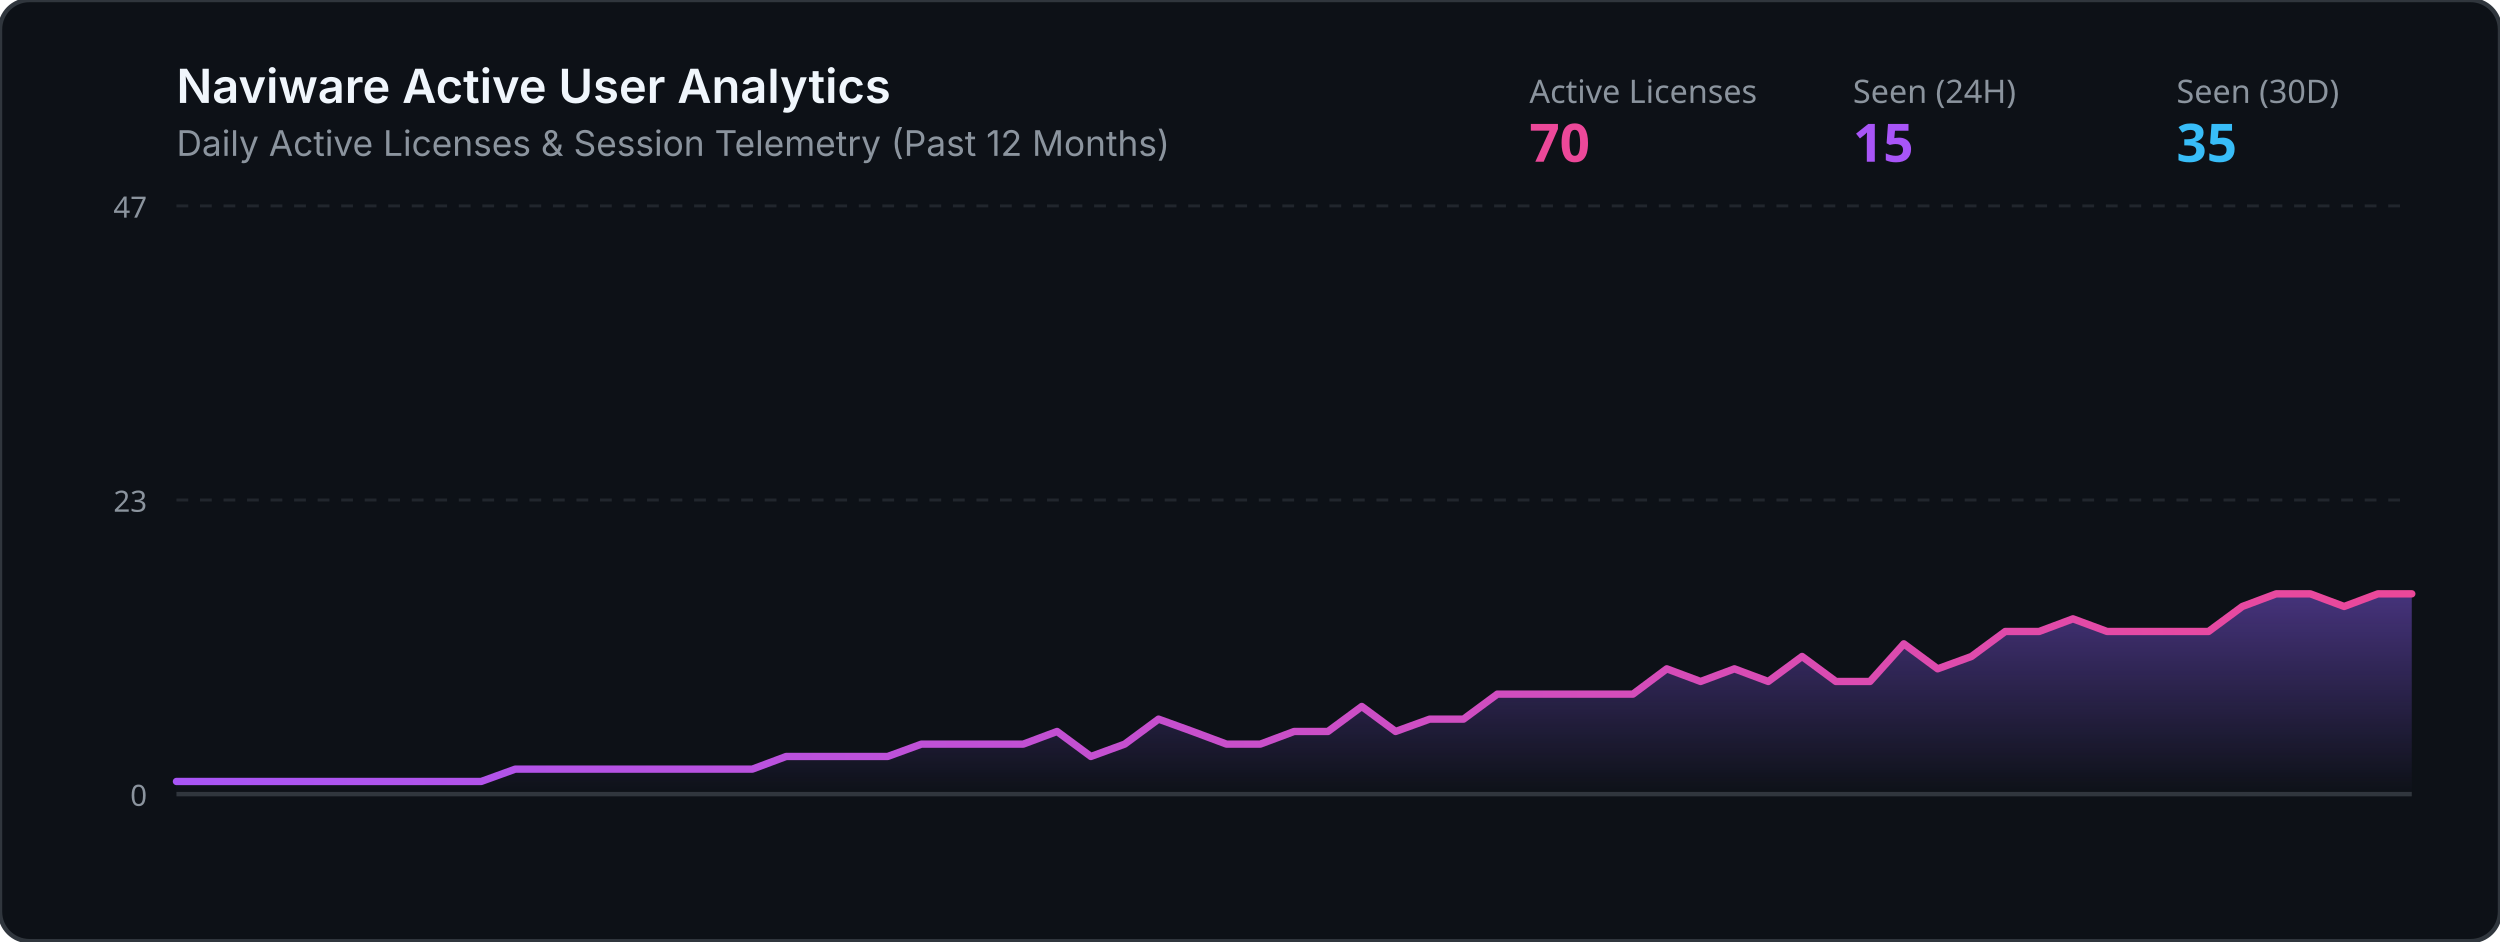
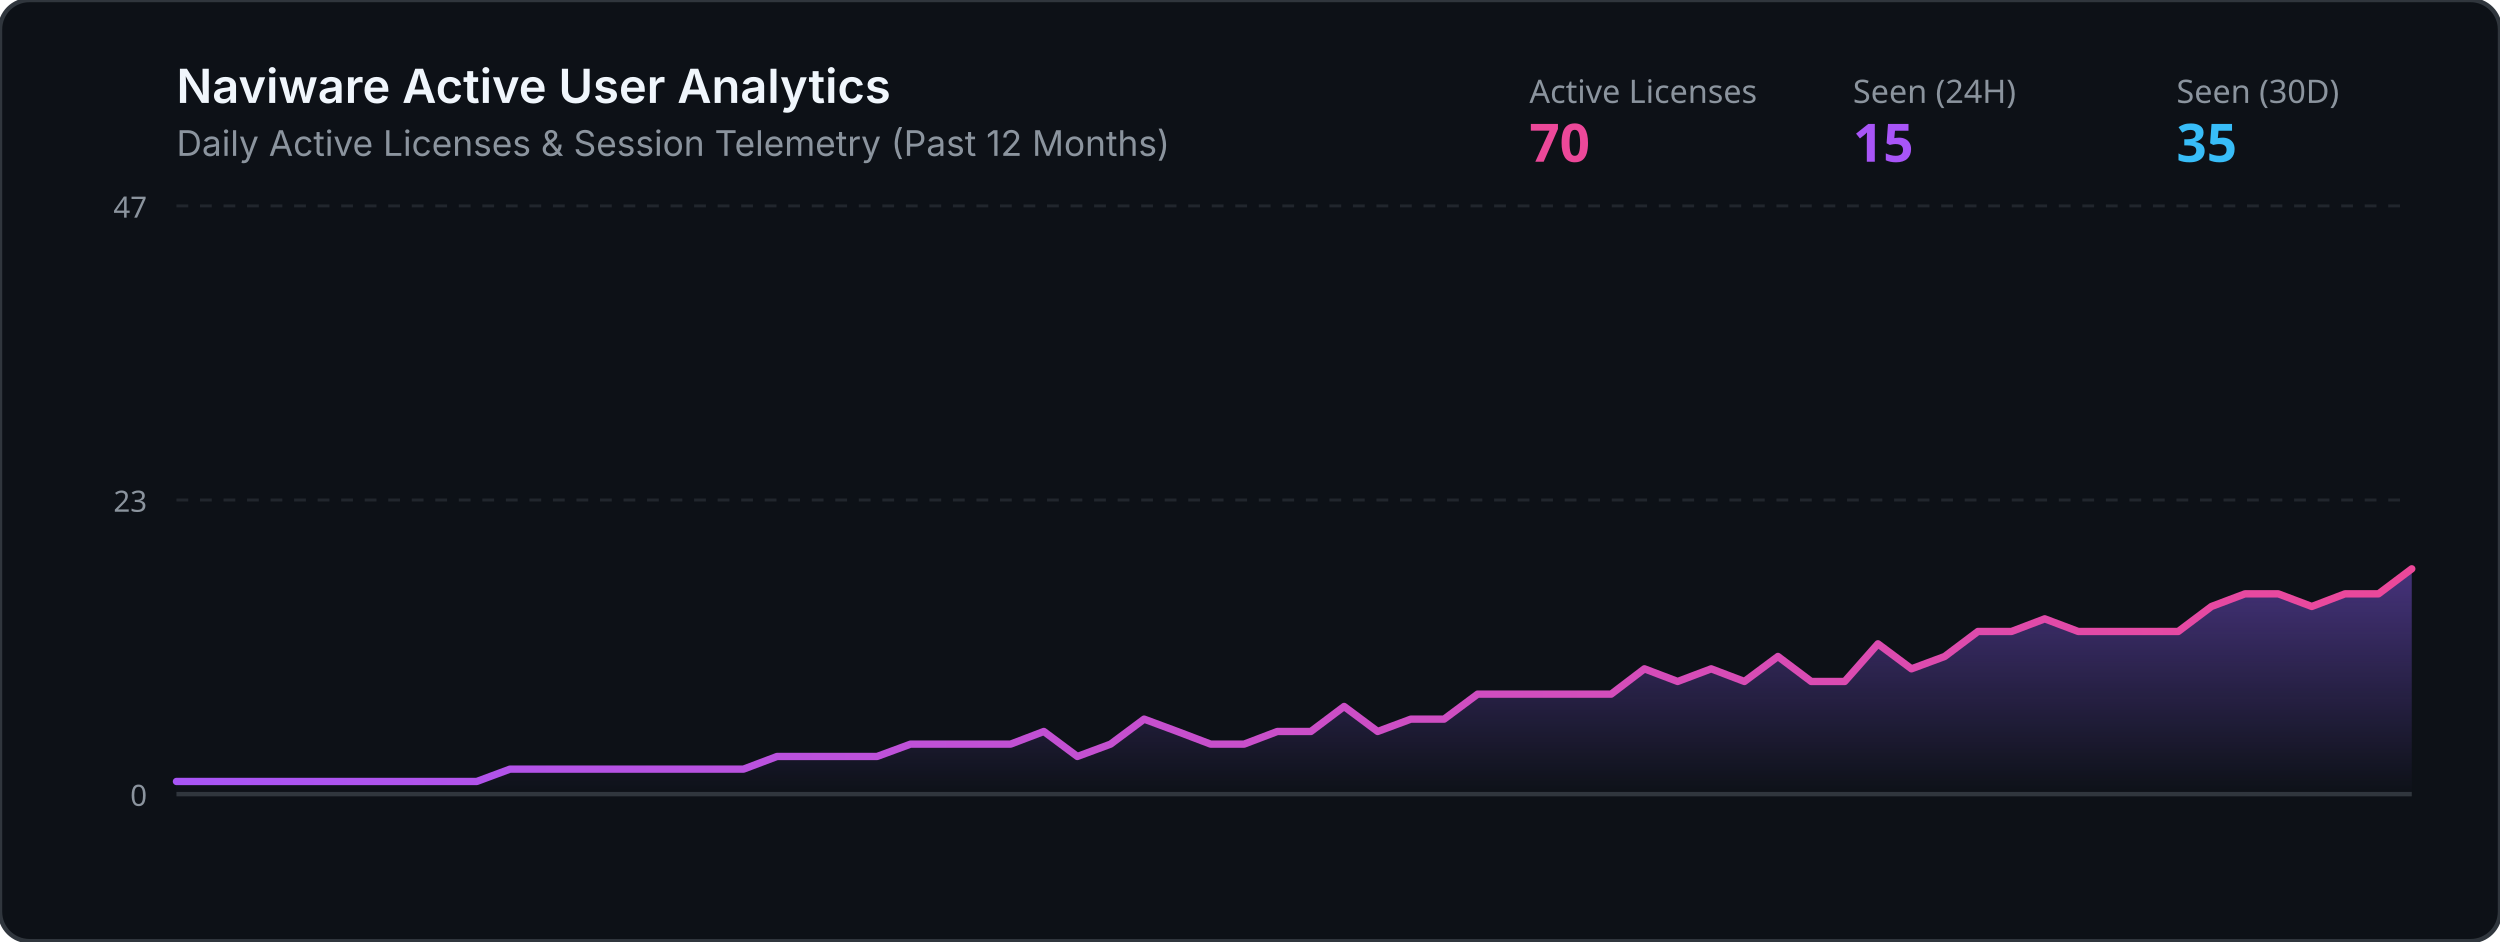
<svg xmlns="http://www.w3.org/2000/svg" viewBox="0 0 850 320" width="100%" height="320">
  <defs>
    <linearGradient id="grad" x1="0%" y1="0%" x2="0%" y2="100%">
      <stop offset="0%" stop-color="#8b5cf6" stop-opacity="0.45" />
      <stop offset="100%" stop-color="#8b5cf6" stop-opacity="0.0" />
    </linearGradient>
    <linearGradient id="lineGrad" x1="0%" y1="0%" x2="100%" y2="0%">
      <stop offset="0%" stop-color="#a855f7" />
      <stop offset="100%" stop-color="#ec4899" />
    </linearGradient>
  </defs>
  <rect width="850" height="320" rx="10" fill="#0d1117" stroke="#30363d" stroke-width="1.5" />
  <text x="60" y="35" fill="#f0f6fc" font-family="-apple-system,BlinkMacSystemFont,Segoe UI,sans-serif" font-size="16" font-weight="600">Naviware Active User Analytics</text>
  <text x="60" y="53" fill="#8b949e" font-family="-apple-system,BlinkMacSystemFont,Segoe UI,sans-serif" font-size="12">Daily Active Licenses &amp; Session Telemetry (Past 12 Months)</text>
  <text x="520" y="35" fill="#8b949e" font-family="sans-serif" font-size="11">Active Licenses</text>
  <text x="520" y="55" fill="#ec4899" font-family="sans-serif" font-size="18" font-weight="bold">70</text>
  <text x="630" y="35" fill="#8b949e" font-family="sans-serif" font-size="11">Seen (24H)</text>
  <text x="630" y="55" fill="#a855f7" font-family="sans-serif" font-size="18" font-weight="bold">15</text>
  <text x="740" y="35" fill="#8b949e" font-family="sans-serif" font-size="11">Seen (30D)</text>
  <text x="740" y="55" fill="#38bdf8" font-family="sans-serif" font-size="18" font-weight="bold">35</text>
  <line x1="60" y1="70" x2="820" y2="70" stroke="#21262d" stroke-width="1" stroke-dasharray="4" />
  <line x1="60" y1="170.0" x2="820" y2="170.0" stroke="#21262d" stroke-width="1" stroke-dasharray="4" />
  <line x1="60" y1="270" x2="820" y2="270" stroke="#30363d" stroke-width="1.5" />
  <text x="50" y="74" fill="#8b949e" font-family="sans-serif" font-size="10" text-anchor="end">47</text>
  <text x="50" y="174.0" fill="#8b949e" font-family="sans-serif" font-size="10" text-anchor="end">23</text>
  <text x="50" y="274" fill="#8b949e" font-family="sans-serif" font-size="10" text-anchor="end">0</text>
-   <polygon points="60,270 60.0,265.7 71.5,265.7 83.0,265.7 94.5,265.7 106.1,265.7 117.6,265.7 129.1,265.7 140.6,265.7 152.1,265.7 163.6,265.7 175.2,261.5 186.7,261.5 198.2,261.5 209.7,261.5 221.2,261.5 232.7,261.5 244.2,261.5 255.8,261.5 267.3,257.2 278.8,257.2 290.3,257.2 301.8,257.2 313.3,253.0 324.8,253.0 336.4,253.0 347.9,253.0 359.4,248.7 370.9,257.2 382.4,253.0 393.9,244.5 405.5,248.7 417.0,253.0 428.5,253.0 440.0,248.7 451.5,248.7 463.0,240.2 474.5,248.7 486.1,244.5 497.6,244.5 509.1,236.0 520.6,236.0 532.1,236.0 543.6,236.0 555.2,236.0 566.7,227.4 578.2,231.7 589.7,227.4 601.2,231.7 612.7,223.2 624.2,231.7 635.8,231.7 647.3,218.9 658.8,227.4 670.3,223.2 681.8,214.7 693.3,214.7 704.8,210.4 716.4,214.7 727.9,214.7 739.4,214.7 750.9,214.7 762.4,206.2 773.9,201.9 785.5,201.9 797.0,206.2 808.5,201.9 820.0,201.9 820,270" fill="url(#grad)" />
-   <polyline points="60.0,265.7 71.5,265.7 83.0,265.7 94.5,265.7 106.1,265.7 117.6,265.7 129.1,265.7 140.6,265.7 152.1,265.7 163.6,265.7 175.2,261.5 186.7,261.5 198.2,261.5 209.7,261.5 221.2,261.5 232.7,261.5 244.2,261.5 255.8,261.5 267.3,257.2 278.8,257.2 290.3,257.2 301.8,257.2 313.3,253.0 324.8,253.0 336.4,253.0 347.9,253.0 359.4,248.7 370.9,257.2 382.4,253.0 393.9,244.5 405.5,248.7 417.0,253.0 428.5,253.0 440.0,248.7 451.5,248.7 463.0,240.2 474.5,248.7 486.1,244.5 497.6,244.5 509.1,236.0 520.6,236.0 532.1,236.0 543.6,236.0 555.2,236.0 566.7,227.4 578.2,231.7 589.7,227.4 601.2,231.7 612.7,223.2 624.2,231.7 635.8,231.7 647.3,218.9 658.8,227.4 670.3,223.2 681.8,214.7 693.3,214.7 704.8,210.4 716.4,214.7 727.9,214.7 739.4,214.7 750.9,214.7 762.4,206.2 773.9,201.9 785.5,201.9 797.0,206.2 808.5,201.9 820.0,201.9" fill="none" stroke="url(#lineGrad)" stroke-width="2.5" stroke-linecap="round" stroke-linejoin="round" />
+   <polygon points="60,270 60.0,265.7 71.3,265.7 82.7,265.7 94.0,265.7 105.4,265.7 116.7,265.7 128.1,265.7 139.4,265.7 150.7,265.7 162.1,265.7 173.4,261.5 184.8,261.5 196.1,261.5 207.5,261.5 218.8,261.5 230.1,261.5 241.5,261.5 252.8,261.5 264.2,257.2 275.5,257.2 286.9,257.2 298.2,257.2 309.6,253.0 320.9,253.0 332.2,253.0 343.6,253.0 354.9,248.7 366.3,257.2 377.6,253.0 389.0,244.5 400.3,248.7 411.6,253.0 423.0,253.0 434.3,248.7 445.7,248.7 457.0,240.2 468.4,248.7 479.7,244.5 491.0,244.5 502.4,236.0 513.7,236.0 525.1,236.0 536.4,236.0 547.8,236.0 559.1,227.4 570.4,231.7 581.8,227.4 593.1,231.7 604.5,223.2 615.8,231.7 627.2,231.7 638.5,218.9 649.9,227.4 661.2,223.2 672.5,214.7 683.9,214.7 695.2,210.4 706.6,214.7 717.9,214.7 729.3,214.7 740.6,214.7 751.9,206.2 763.3,201.9 774.6,201.9 786.0,206.2 797.3,201.9 808.7,201.9 820.0,193.4 820,270" fill="url(#grad)" />
+   <polyline points="60.0,265.7 71.3,265.7 82.7,265.7 94.0,265.7 105.4,265.7 116.7,265.7 128.1,265.7 139.4,265.7 150.7,265.7 162.1,265.7 173.4,261.5 184.8,261.5 196.1,261.5 207.5,261.5 218.8,261.5 230.1,261.5 241.5,261.5 252.8,261.5 264.2,257.2 275.5,257.2 286.9,257.2 298.2,257.2 309.6,253.0 320.9,253.0 332.2,253.0 343.6,253.0 354.9,248.7 366.3,257.2 377.6,253.0 389.0,244.5 400.3,248.7 411.6,253.0 423.0,253.0 434.3,248.7 445.7,248.7 457.0,240.2 468.4,248.7 479.7,244.5 491.0,244.5 502.4,236.0 513.7,236.0 525.1,236.0 536.4,236.0 547.8,236.0 559.1,227.4 570.4,231.7 581.8,227.4 593.1,231.7 604.5,223.2 615.8,231.7 627.2,231.7 638.5,218.9 649.9,227.4 661.2,223.2 672.5,214.7 683.9,214.7 695.2,210.4 706.6,214.7 717.9,214.7 729.3,214.7 740.6,214.7 751.9,206.2 763.3,201.9 774.6,201.9 786.0,206.2 797.3,201.9 808.7,201.9 820.0,193.4" fill="none" stroke="url(#lineGrad)" stroke-width="2.5" stroke-linecap="round" stroke-linejoin="round" />
</svg>
